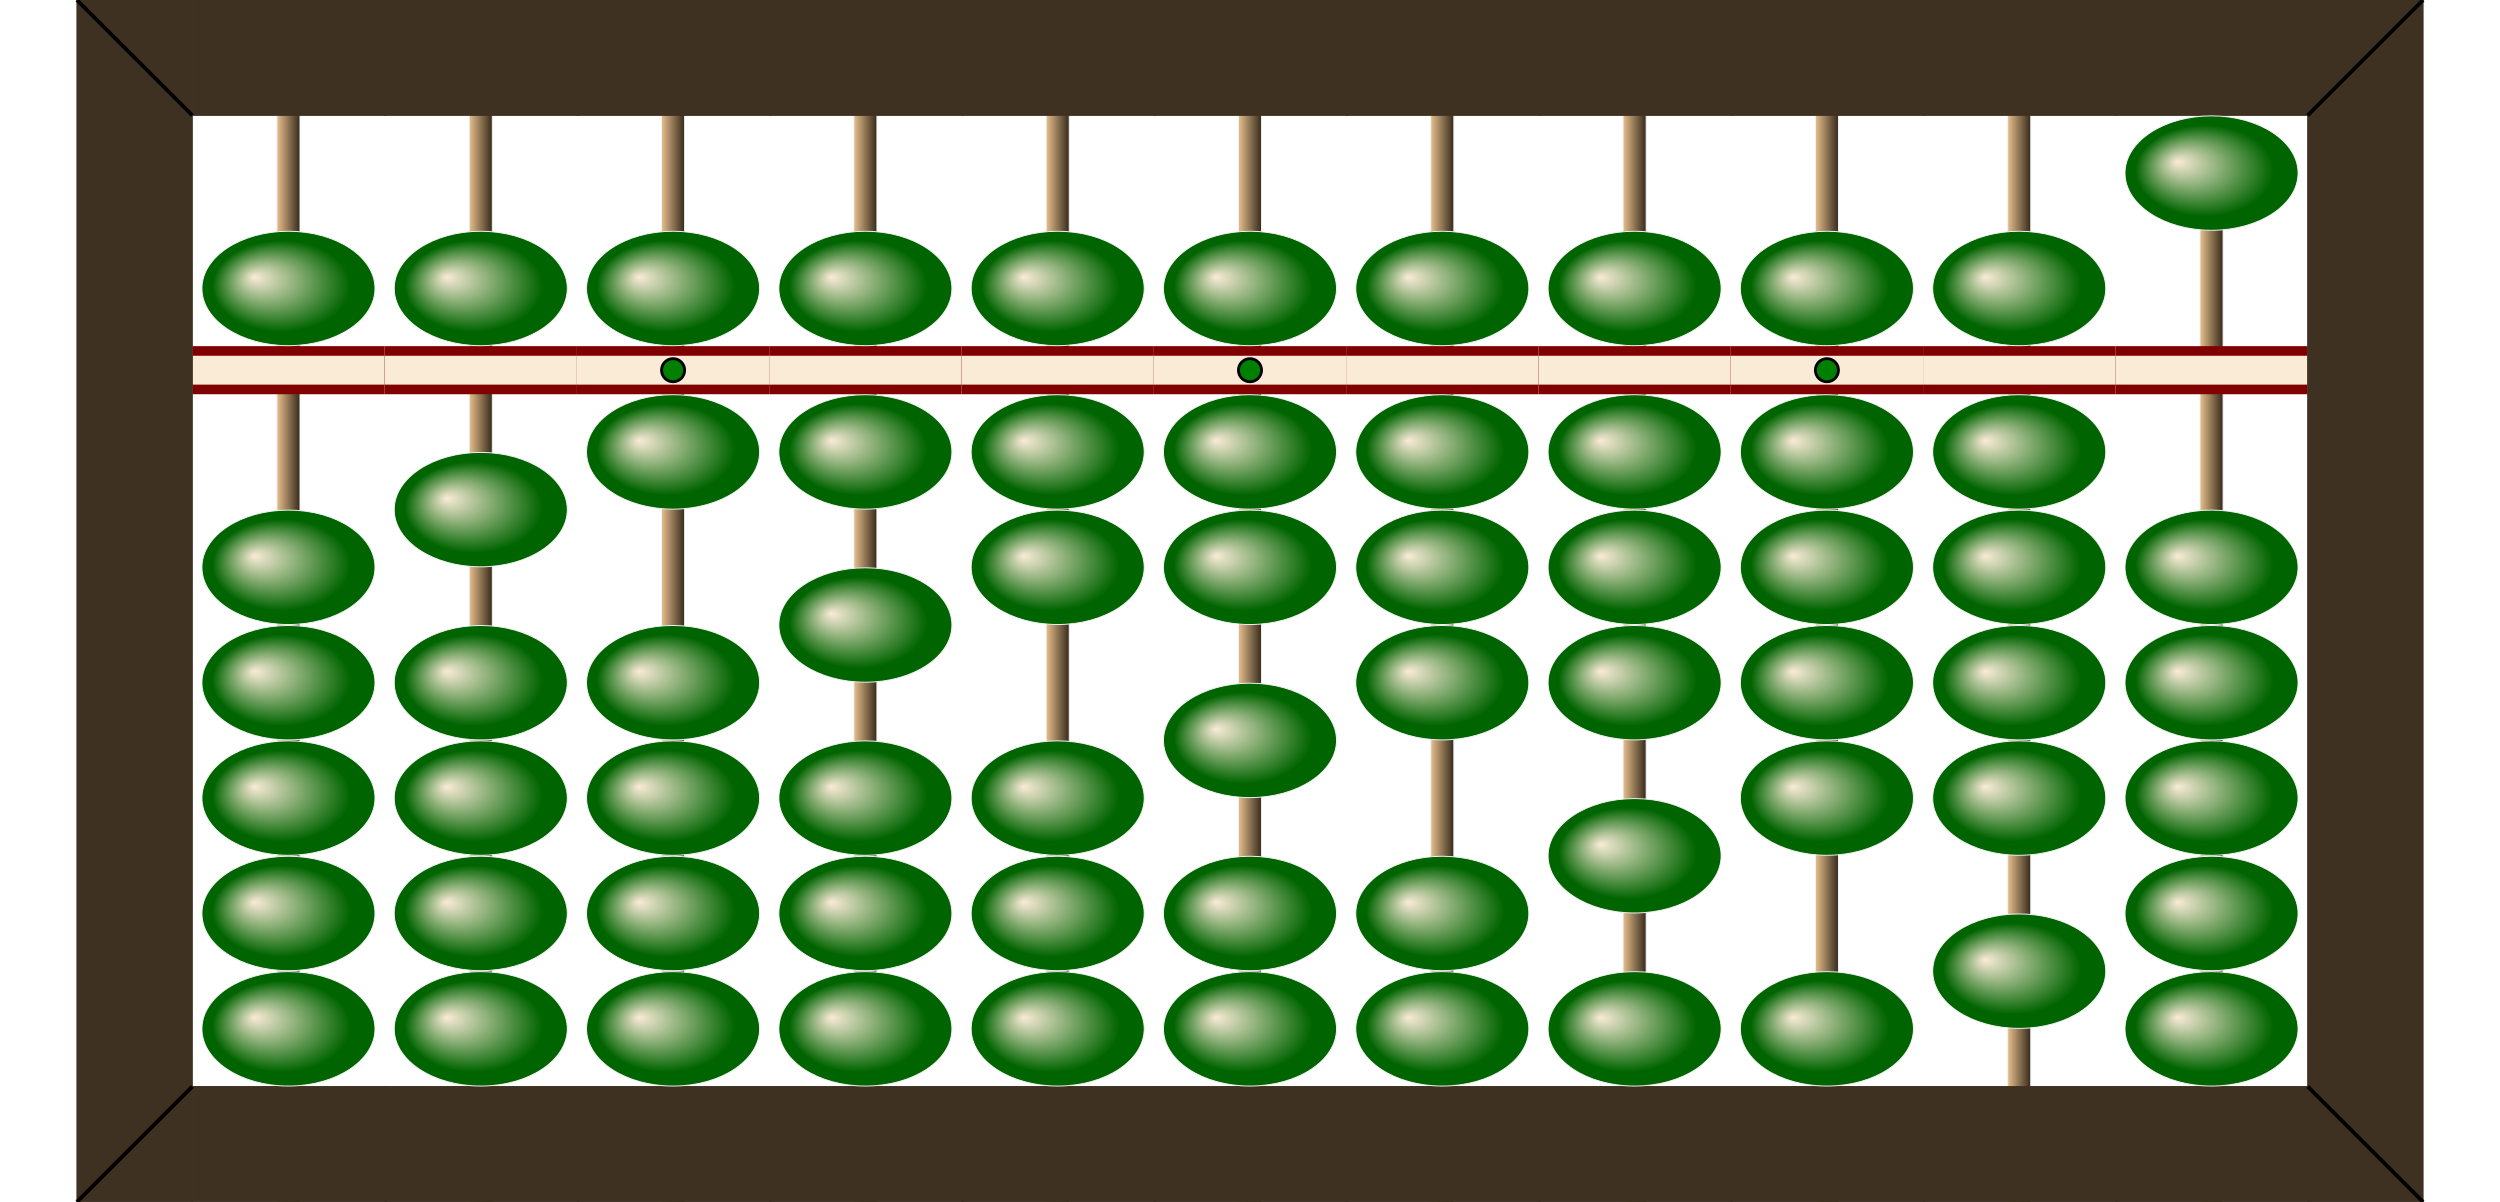
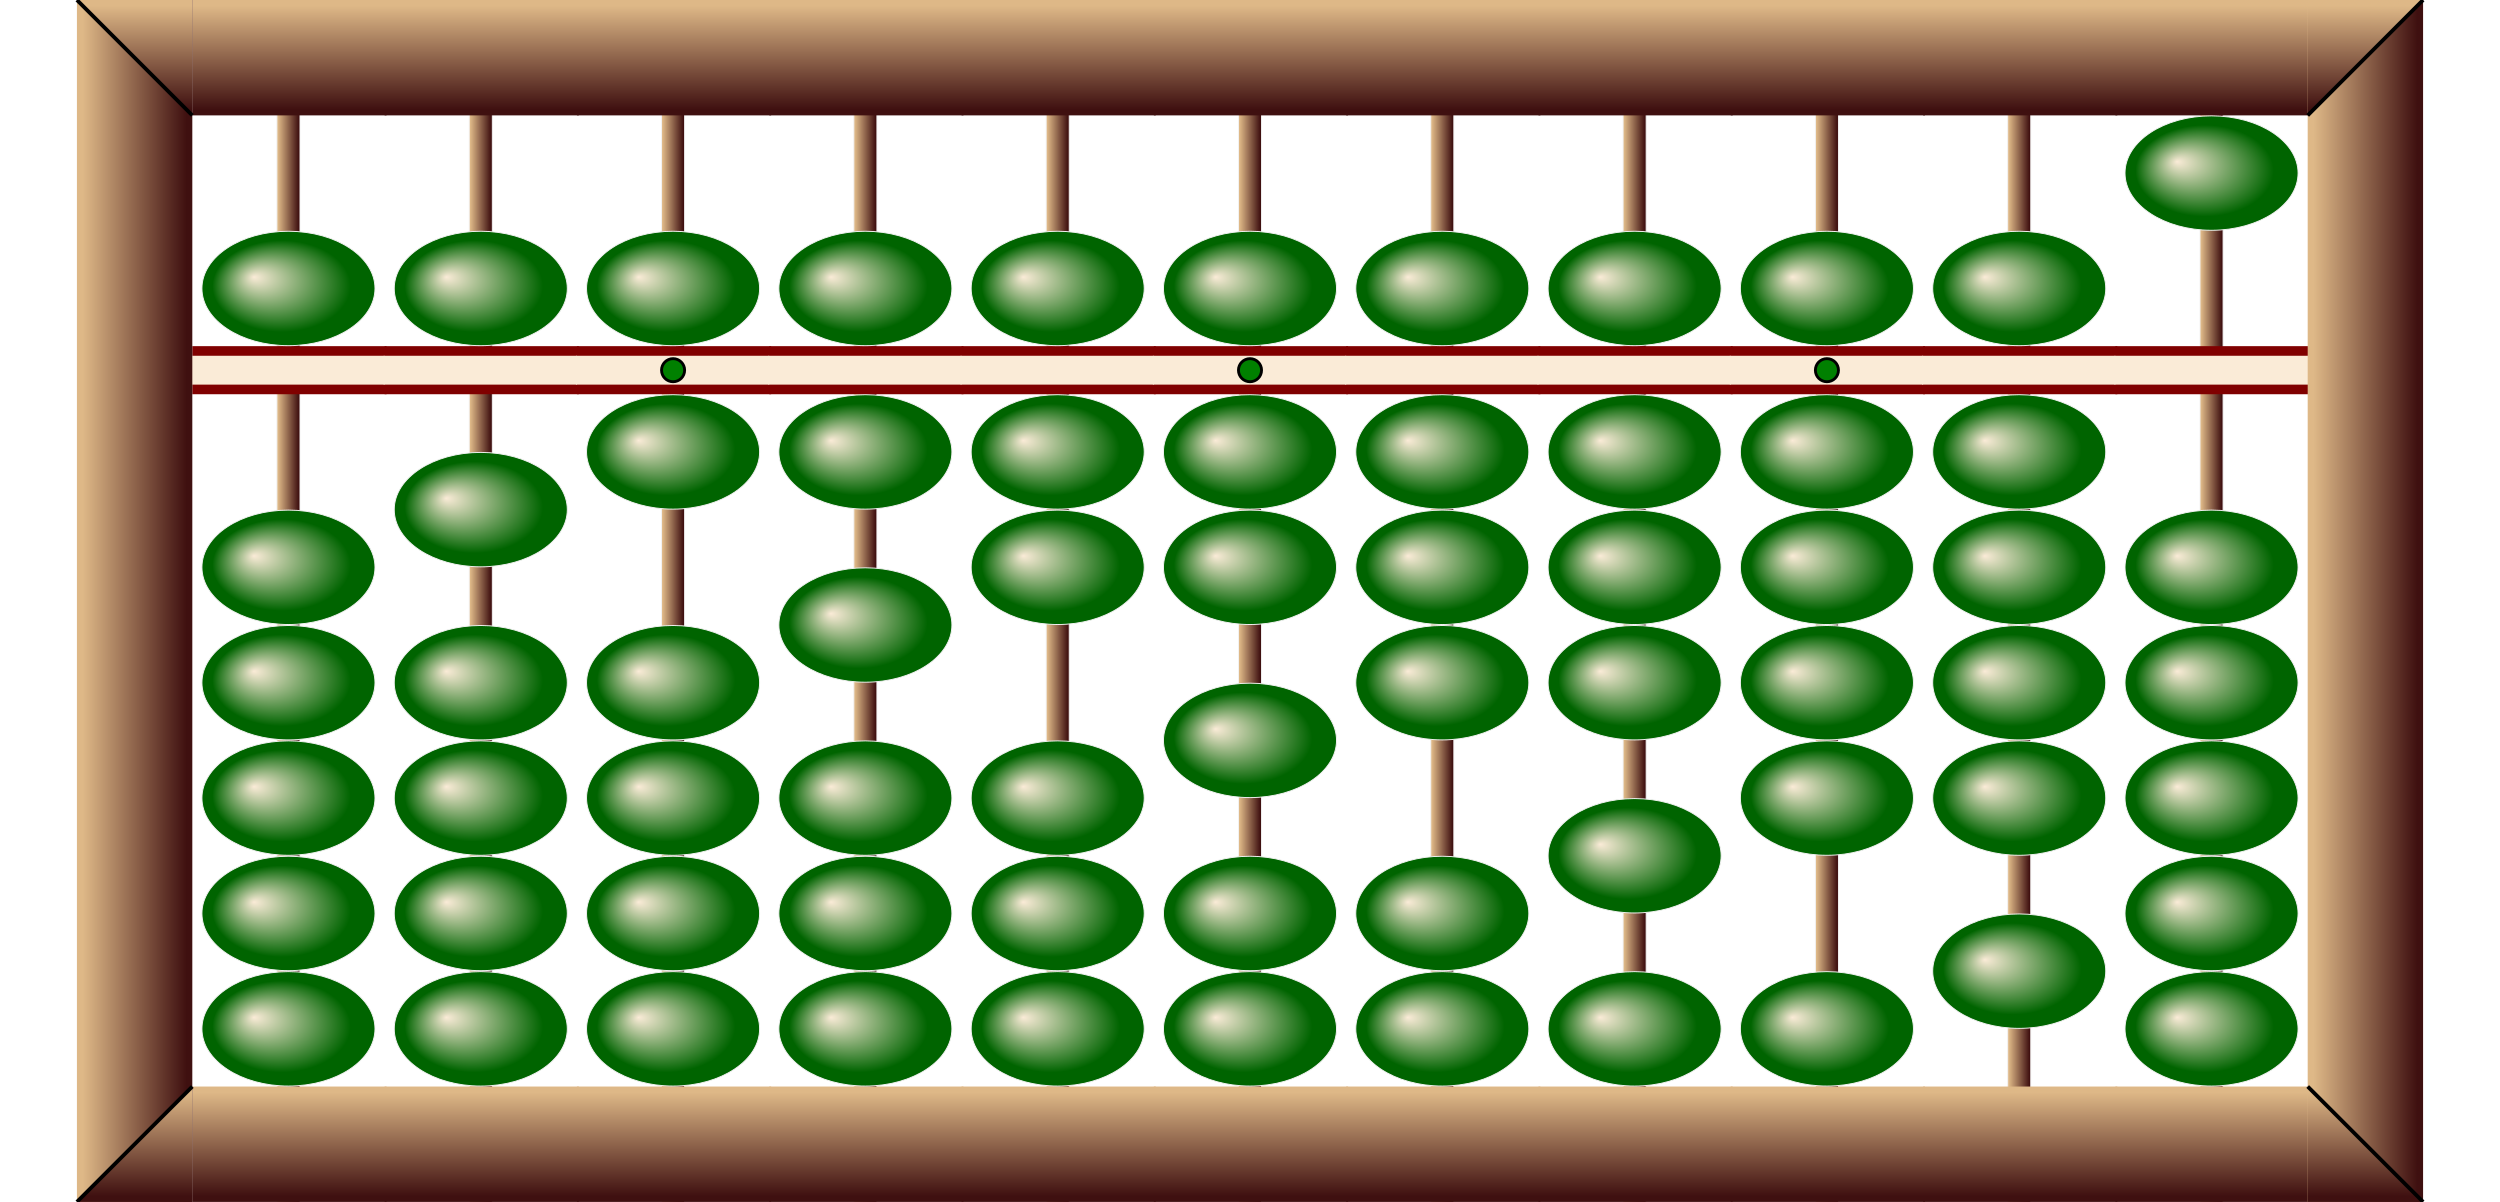
<svg xmlns="http://www.w3.org/2000/svg" x="0px" y="0px" width="1300.0px" height="625.0px" viewBox="0 0 2600 1250">
  <defs>
    <radialGradient id="grad1" cx="50%" cy="50%" r="50%" fx="30%" fy="40%">
      <stop offset="0%" stop-color="antiquewhite" />
      <stop offset="80%" stop-color="Darkgreen" />
    </radialGradient>
    <linearGradient id="rodgrad">
      <stop offset="5%" stop-color="BurlyWood" />
-       <stop offset="95%" stop-color="#3f3121" />
+       <stop offset="95%" stop-color="#3f1010" />
+     </linearGradient>
+     <linearGradient id="rodgrad2" gradientTransform="rotate(90)">
+       <stop offset="5%" stop-color="BurlyWood" />
+       <stop offset="95%" stop-color="#3f1010" />
+     </linearGradient>
+     <linearGradient id="jap1">
+       <stop offset="5%" stop-color="BurlyWood" />
+       <stop offset="95%" stop-color="#3f0010" />
+     </linearGradient>
+     <linearGradient id="jap2">
+       <stop offset="5%" stop-color="#250000" />
+       <stop offset="95%" stop-color="Peru" />
    </linearGradient>
    <g id="bead">
-       <polygon fill="#bb7748" stroke="#F2F2F2" points="80,0 5,60 195,60 119,0" />
-       <polygon fill="#854c24" stroke="#F2F2F2" points="119,120 195,60 5,60 80,120" />
+       <polygon fill="url(#jap1)" stroke="#F2F2F2" points="80,0 5,60 195,60 119,0" />
+       <polygon fill="url(#jap2)" stroke="#F2F2F2" points="119,120 195,60 5,60 80,120" />
    </g>
    <g id="bead2">
      <ellipse cx="100" cy="60" rx="90" ry="59.5" fill="url(#grad1)" stroke="#F2F2F2" />
    </g>
    <g id="frame">
-       <rect y="0" fill="#3f3121" stroke="#3f3121" width="202" height="120" />
+       <rect y="0" fill="url(#rodgrad2)" width="202" height="120" />
    </g>
    <g id="bar">
-       <rect x="0" y="0" width="200" height="50" fill="Maroon" />
-       <rect y="10" fill="AntiqueWhite" width="200" height="30" />
+       <rect x="0" y="0" width="202" height="50" fill="Maroon" />
+       <rect x="-1" y="10" fill="AntiqueWhite" width="202" height="30" />
    </g>
    <g id="bardot">
      <use href="#bar" />
      <circle cx="100" cy="25" r="12" stroke="black" stroke-width="3" fill="green" />
    </g>
  </defs>
  <rect x="288" y="0.5" fill="url(#rodgrad)" stroke="#F2F2F2" width="24" height="1250" />
  <use href="#frame" x="200" y="0" />
  <use href="#frame" x="200" y="1130" />
  <use href="#bar" x="200" y="360" />
  <use href="#bead2" x="200" y="240" />
  <use href="#bead2" x="200" y="530" />
  <use href="#bead2" x="200" y="650" />
  <use href="#bead2" x="200" y="770" />
  <use href="#bead2" x="200" y="890" />
  <use href="#bead2" x="200" y="1010" />
  <rect x="488" y="0.5" fill="url(#rodgrad)" stroke="#F2F2F2" width="24" height="1250" />
  <use href="#frame" x="400" y="0" />
  <use href="#frame" x="400" y="1130" />
  <use href="#bar" x="400" y="360" />
  <use href="#bead2" x="400" y="240" />
  <use href="#bead2" x="400" y="470" />
  <use href="#bead2" x="400" y="650" />
  <use href="#bead2" x="400" y="770" />
  <use href="#bead2" x="400" y="890" />
  <use href="#bead2" x="400" y="1010" />
  <rect x="688" y="0.5" fill="url(#rodgrad)" stroke="#F2F2F2" width="24" height="1250" />
  <use href="#frame" x="600" y="0" />
  <use href="#frame" x="600" y="1130" />
  <use href="#bardot" x="600" y="360" />
  <use href="#bead2" x="600" y="240" />
  <use href="#bead2" x="600" y="410" />
  <use href="#bead2" x="600" y="650" />
  <use href="#bead2" x="600" y="770" />
  <use href="#bead2" x="600" y="890" />
  <use href="#bead2" x="600" y="1010" />
  <rect x="888" y="0.5" fill="url(#rodgrad)" stroke="#F2F2F2" width="24" height="1250" />
  <use href="#frame" x="800" y="0" />
  <use href="#frame" x="800" y="1130" />
  <use href="#bar" x="800" y="360" />
  <use href="#bead2" x="800" y="240" />
  <use href="#bead2" x="800" y="410" />
  <use href="#bead2" x="800" y="590" />
  <use href="#bead2" x="800" y="770" />
  <use href="#bead2" x="800" y="890" />
  <use href="#bead2" x="800" y="1010" />
  <rect x="1088" y="0.5" fill="url(#rodgrad)" stroke="#F2F2F2" width="24" height="1250" />
  <use href="#frame" x="1000" y="0" />
  <use href="#frame" x="1000" y="1130" />
  <use href="#bar" x="1000" y="360" />
  <use href="#bead2" x="1000" y="240" />
  <use href="#bead2" x="1000" y="410" />
  <use href="#bead2" x="1000" y="530" />
  <use href="#bead2" x="1000" y="770" />
  <use href="#bead2" x="1000" y="890" />
  <use href="#bead2" x="1000" y="1010" />
  <rect x="1288" y="0.5" fill="url(#rodgrad)" stroke="#F2F2F2" width="24" height="1250" />
  <use href="#frame" x="1200" y="0" />
  <use href="#frame" x="1200" y="1130" />
  <use href="#bardot" x="1200" y="360" />
  <use href="#bead2" x="1200" y="240" />
  <use href="#bead2" x="1200" y="410" />
  <use href="#bead2" x="1200" y="530" />
  <use href="#bead2" x="1200" y="710" />
  <use href="#bead2" x="1200" y="890" />
  <use href="#bead2" x="1200" y="1010" />
  <rect x="1488" y="0.5" fill="url(#rodgrad)" stroke="#F2F2F2" width="24" height="1250" />
  <use href="#frame" x="1400" y="0" />
  <use href="#frame" x="1400" y="1130" />
  <use href="#bar" x="1400" y="360" />
  <use href="#bead2" x="1400" y="240" />
  <use href="#bead2" x="1400" y="410" />
  <use href="#bead2" x="1400" y="530" />
  <use href="#bead2" x="1400" y="650" />
  <use href="#bead2" x="1400" y="890" />
  <use href="#bead2" x="1400" y="1010" />
  <rect x="1688" y="0.5" fill="url(#rodgrad)" stroke="#F2F2F2" width="24" height="1250" />
  <use href="#frame" x="1600" y="0" />
  <use href="#frame" x="1600" y="1130" />
  <use href="#bar" x="1600" y="360" />
  <use href="#bead2" x="1600" y="240" />
  <use href="#bead2" x="1600" y="410" />
  <use href="#bead2" x="1600" y="530" />
  <use href="#bead2" x="1600" y="650" />
  <use href="#bead2" x="1600" y="830" />
  <use href="#bead2" x="1600" y="1010" />
  <rect x="1888" y="0.5" fill="url(#rodgrad)" stroke="#F2F2F2" width="24" height="1250" />
  <use href="#frame" x="1800" y="0" />
  <use href="#frame" x="1800" y="1130" />
  <use href="#bardot" x="1800" y="360" />
  <use href="#bead2" x="1800" y="240" />
  <use href="#bead2" x="1800" y="410" />
  <use href="#bead2" x="1800" y="530" />
  <use href="#bead2" x="1800" y="650" />
  <use href="#bead2" x="1800" y="770" />
  <use href="#bead2" x="1800" y="1010" />
  <rect x="2088" y="0.5" fill="url(#rodgrad)" stroke="#F2F2F2" width="24" height="1250" />
  <use href="#frame" x="2000" y="0" />
  <use href="#frame" x="2000" y="1130" />
  <use href="#bar" x="2000" y="360" />
  <use href="#bead2" x="2000" y="240" />
  <use href="#bead2" x="2000" y="410" />
  <use href="#bead2" x="2000" y="530" />
  <use href="#bead2" x="2000" y="650" />
  <use href="#bead2" x="2000" y="770" />
  <use href="#bead2" x="2000" y="950" />
  <rect x="2288" y="0.5" fill="url(#rodgrad)" stroke="#F2F2F2" width="24" height="1250" />
  <use href="#frame" x="2200" y="0" />
  <use href="#frame" x="2200" y="1130" />
  <use href="#bar" x="2200" y="360" />
  <use href="#bead2" x="2200" y="120" />
  <use href="#bead2" x="2200" y="530" />
  <use href="#bead2" x="2200" y="650" />
  <use href="#bead2" x="2200" y="770" />
  <use href="#bead2" x="2200" y="890" />
  <use href="#bead2" x="2200" y="1010" />
-   <rect x="80" y="0" fill="#3f3121" stroke="#3f3121" width="120" height="1250" />
+   <rect x="80" y="0" fill="url(#rodgrad)" width="120" height="1250" />
+   <polygon fill="url(#rodgrad2)" points="80,0 200,120 200,0" />
  <line x1="80" y1="0" x2="200" y2="120" stroke="black" stroke-width="4" />
+   <polygon fill="url(#rodgrad2)" points="80,1250      200,1130 200,1250" />
  <line x1="80" y1="1250" x2="200" y2="1130" stroke="black" stroke-width="4" />
-   <rect x="2400" y="0" fill="#3f3121" stroke="#3f3121" width="120" height="1250" />
+   <rect x="2400" y="0" fill="url(#rodgrad)" width="120" height="1250" />
+   <polygon fill="url(#rodgrad2)" points="2400,120      2520,0 2400,0" />
  <line x1="2400" y1="120" x2="2520" y2="0" stroke="black" stroke-width="4" />
+   <polygon fill="url(#rodgrad2)" points="2400,     1130 2520,1250 2400,1250" />
  <line x1="2400" y1="1130" x2="2520" y2="1250" stroke="black" stroke-width="4" />
</svg>
